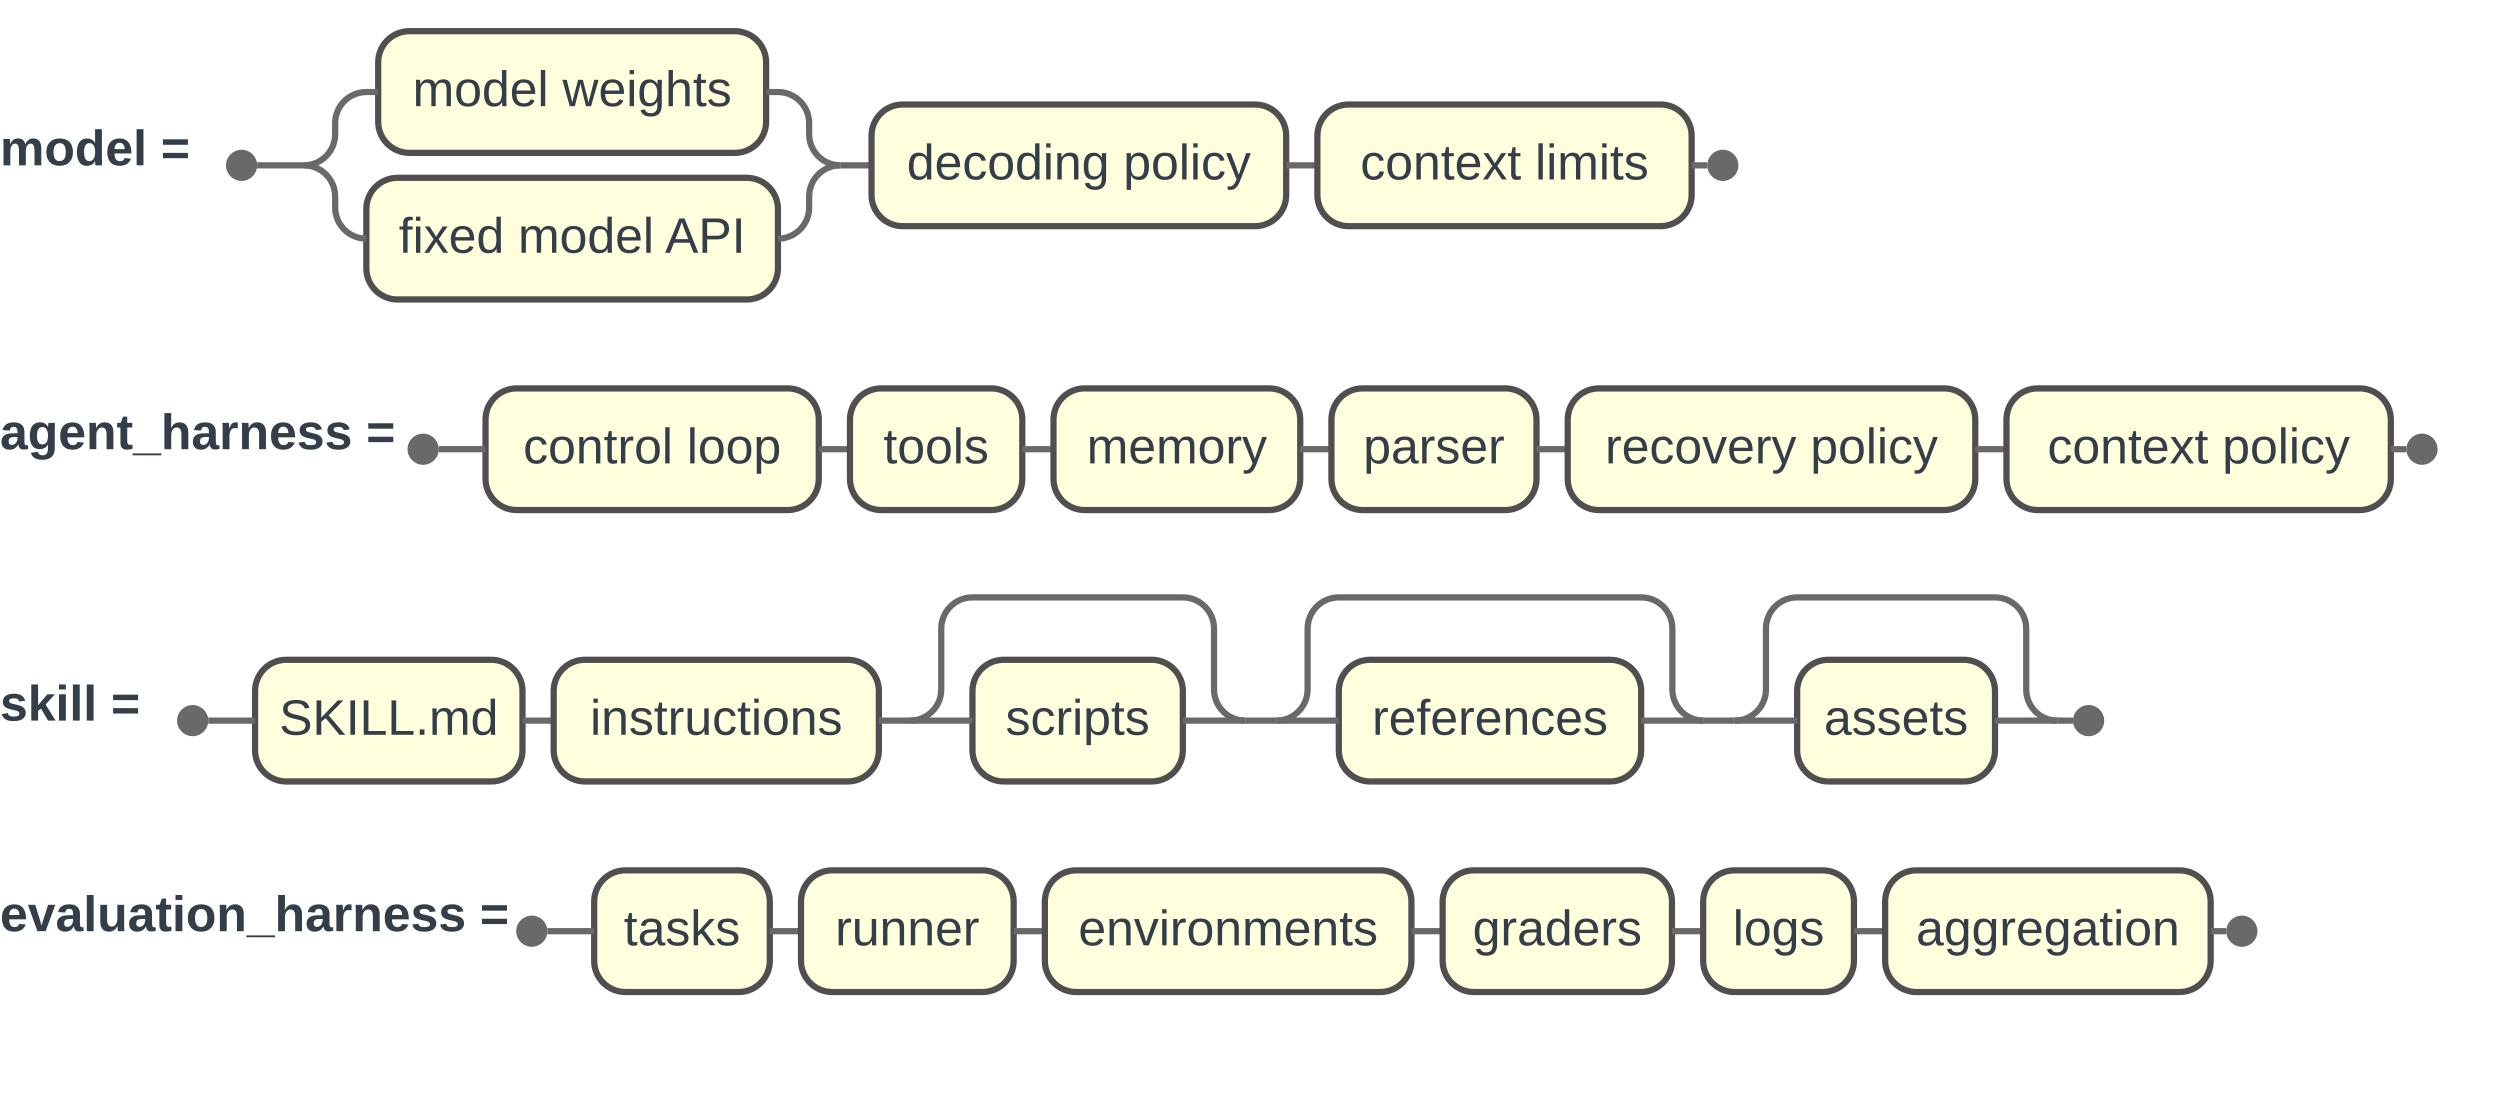
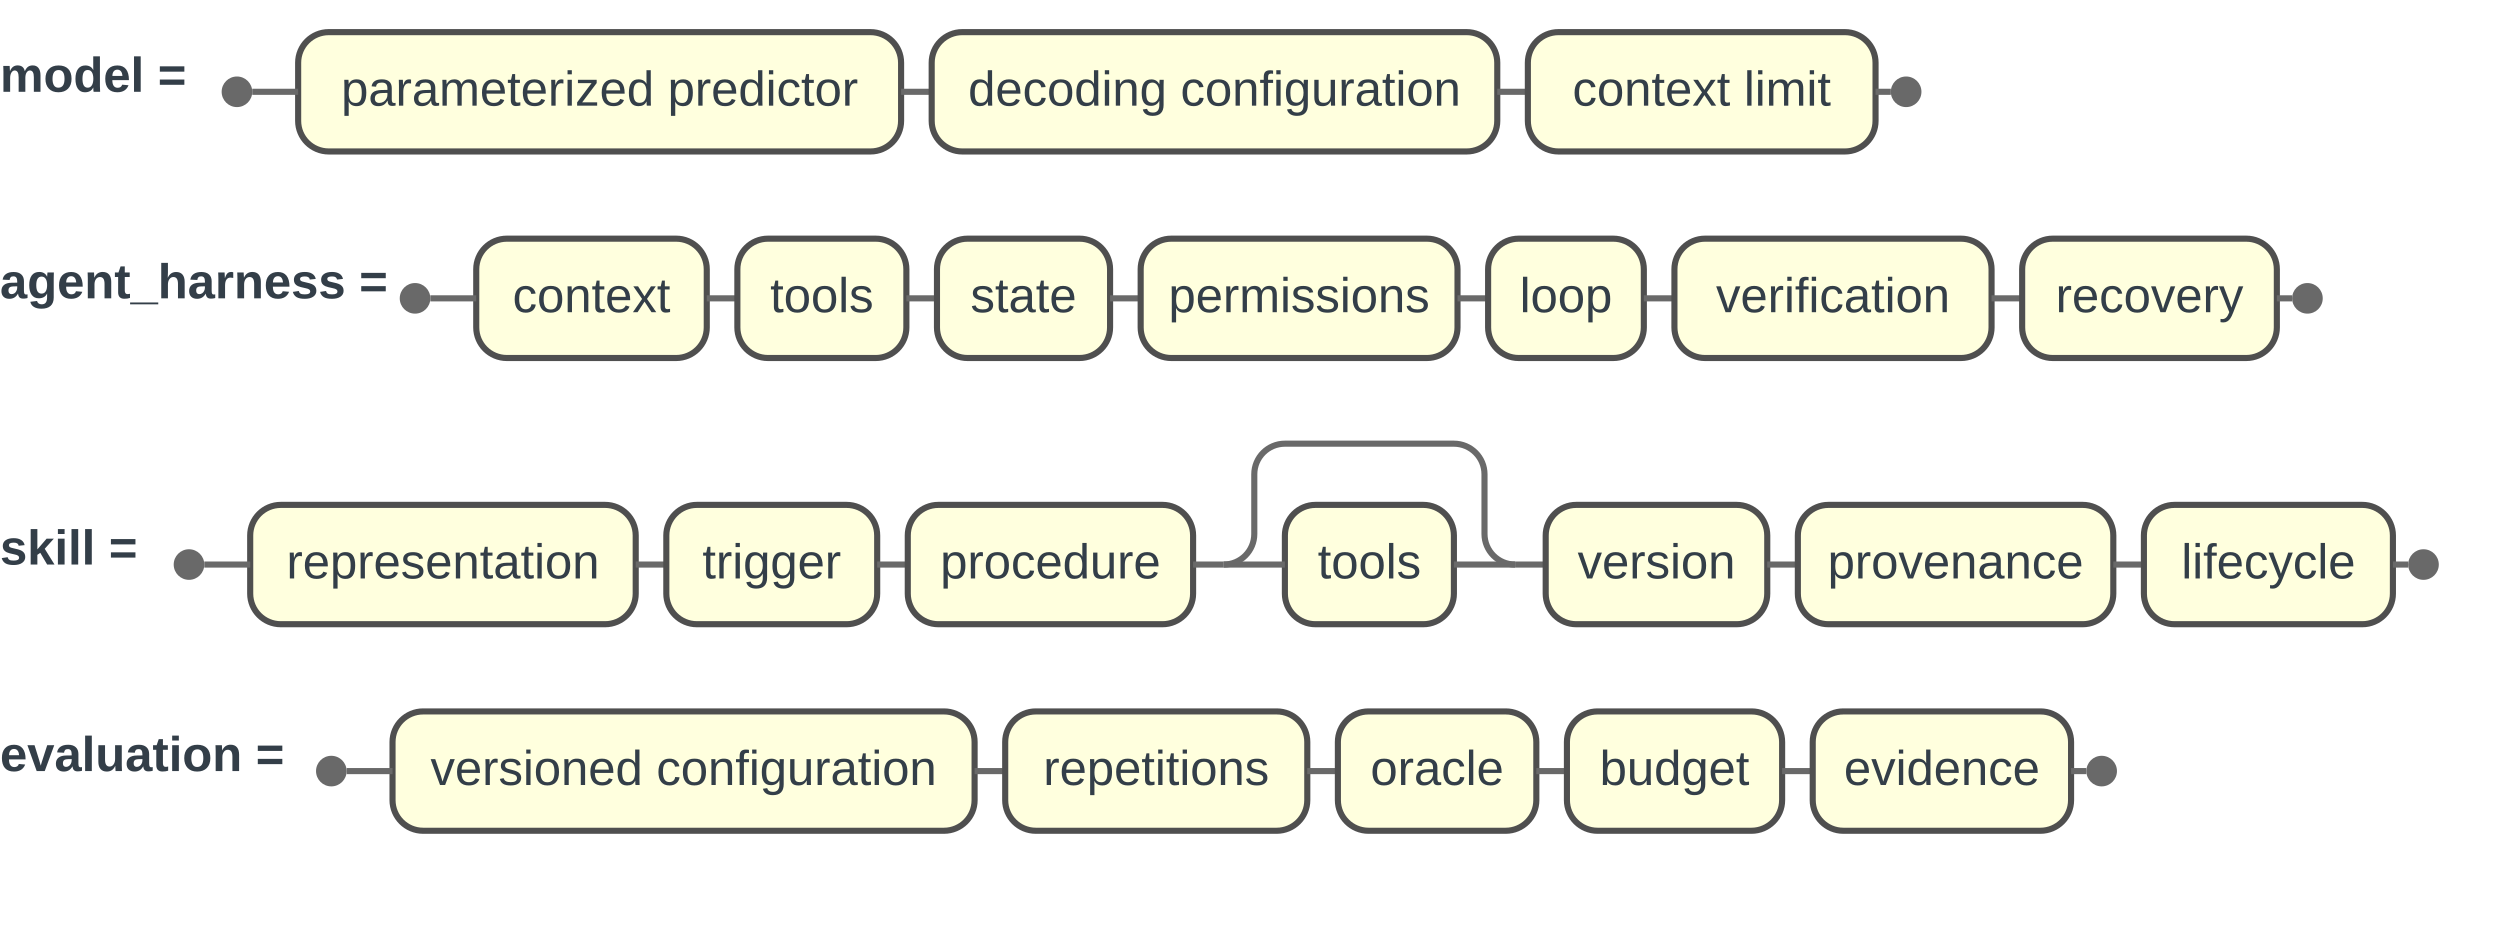
- <svg xmlns="http://www.w3.org/2000/svg" id="my-svg" width="100%" class="railroad-diagram" style="max-width: 801.391px; background-color: white;" viewBox="0 0 801.391 356" role="graphics-document document" aria-roledescription="railroadEbnf" aria-describedby="chart-desc-my-svg" aria-labelledby="chart-title-my-svg">
+ <svg xmlns="http://www.w3.org/2000/svg" data-diagram-background="light" id="my-svg" width="100%" class="railroad-diagram" style="background-color: white; max-width: 817.023px;" viewBox="0 0 817.023 309.5" role="graphics-document document" aria-roledescription="railroadEbnf" aria-describedby="chart-desc-my-svg" aria-labelledby="chart-title-my-svg">
  <style>#my-svg{font-family:"trebuchet ms",verdana,arial,sans-serif;font-size:16px;fill:#333e48;}@keyframes edge-animation-frame{from{stroke-dashoffset:0;}}@keyframes dash{to{stroke-dashoffset:0;}}#my-svg .edge-animation-slow{stroke-dasharray:9,5!important;stroke-dashoffset:900;animation:dash 50s linear infinite;stroke-linecap:round;}#my-svg .edge-animation-fast{stroke-dasharray:9,5!important;stroke-dashoffset:900;animation:dash 20s linear infinite;stroke-linecap:round;}#my-svg .error-icon{fill:#e7e7e7;}#my-svg .error-text{fill:#333e48;stroke:#333e48;}#my-svg .edge-thickness-normal{stroke-width:1px;}#my-svg .edge-thickness-thick{stroke-width:3.5px;}#my-svg .edge-pattern-solid{stroke-dasharray:0;}#my-svg .edge-thickness-invisible{stroke-width:0;fill:none;}#my-svg .edge-pattern-dashed{stroke-dasharray:3;}#my-svg .edge-pattern-dotted{stroke-dasharray:2;}#my-svg .marker{fill:#696969;stroke:#696969;}#my-svg .marker.cross{stroke:#696969;}#my-svg svg{font-family:"trebuchet ms",verdana,arial,sans-serif;font-size:16px;}#my-svg p{margin:0;}#my-svg .railroad-diagram{font-family:"trebuchet ms",verdana,arial,sans-serif;font-size:16px;}#my-svg .railroad-terminal rect{fill:#ffffde;stroke:#4f4f4f;stroke-width:2px;}#my-svg .railroad-terminal text{fill:#333e48;font-family:"trebuchet ms",verdana,arial,sans-serif;font-size:16px;text-anchor:middle;dominant-baseline:middle;}#my-svg .railroad-nonterminal rect{fill:#ffccd5;stroke:#9e1b32;stroke-width:2px;}#my-svg .railroad-nonterminal text{fill:#333e48;font-family:"trebuchet ms",verdana,arial,sans-serif;font-size:16px;text-anchor:middle;dominant-baseline:middle;}#my-svg .railroad-line{stroke:#696969;stroke-width:2px;fill:none;}#my-svg .railroad-start circle,#my-svg .railroad-end circle{fill:#696969;}#my-svg .railroad-comment ellipse{fill:rgba(232,232,232, 0.8);stroke:#9c9c9c;stroke-width:2px;}#my-svg .railroad-comment text{fill:#333e48;font-style:italic;font-family:"trebuchet ms",verdana,arial,sans-serif;font-size:16px;text-anchor:middle;dominant-baseline:middle;}#my-svg .railroad-special rect{fill:#e7e7e7;stroke:#9c9c9c;stroke-width:2px;stroke-dasharray:5,3;}#my-svg .railroad-special text{fill:#333e48;font-family:"trebuchet ms",verdana,arial,sans-serif;font-size:16px;text-anchor:middle;dominant-baseline:middle;}#my-svg .railroad-rule-name{font-weight:bold;fill:#333e48;font-family:"trebuchet ms",verdana,arial,sans-serif;font-size:16px;}#my-svg .node .neo-node{stroke:#9e1b32;}#my-svg [data-look="neo"].node rect,#my-svg [data-look="neo"].cluster rect,#my-svg [data-look="neo"].node polygon{stroke:url(#my-svg-gradient);filter:drop-shadow( 1px 2px 2px rgba(185,185,185,1));}#my-svg [data-look="neo"].swimlane.cluster rect{filter:none;}#my-svg [data-look="neo"].node path{stroke:url(#my-svg-gradient);stroke-width:1px;}#my-svg [data-look="neo"].node .outer-path{filter:drop-shadow( 1px 2px 2px rgba(185,185,185,1));}#my-svg [data-look="neo"].node .neo-line path{stroke:#9e1b32;filter:none;}#my-svg [data-look="neo"].node circle{stroke:url(#my-svg-gradient);filter:drop-shadow( 1px 2px 2px rgba(185,185,185,1));}#my-svg [data-look="neo"].node circle .state-start{fill:#000000;}#my-svg [data-look="neo"].icon-shape .icon{fill:url(#my-svg-gradient);filter:drop-shadow( 1px 2px 2px rgba(185,185,185,1));}#my-svg [data-look="neo"].icon-shape .icon-neo path{stroke:url(#my-svg-gradient);filter:drop-shadow( 1px 2px 2px rgba(185,185,185,1));}#my-svg :root{--mermaid-font-family:"trebuchet ms",verdana,arial,sans-serif;}</style>
  <g />
  <g class="railroad-rule" transform="translate(0, 10)">
-     <g transform="translate(97.4375, 0)">
+     <g transform="translate(97.4375, 0.5)">
      <g class="railroad-sequence">
-         <g class="railroad-choice" transform="translate(0, 0)">
-           <g class="railroad-terminal" transform="translate(23.78906, 0)">
-             <rect x="0" y="0" width="124.359" height="39" rx="10" ry="10" />
-             <text x="62.18" y="19.5">model weights</text>
-           </g>
-           <path class="railroad-line" d="M 0 43 A 10 10 0 0 0 10 33 L 10 29.5 A 10 10 0 0 1 20 19.5 L 23.789 19.5" />
-           <path class="railroad-line" d="M 148.148 19.5 L 151.938 19.5 A 10 10 0 0 1 161.938 29.5 L 161.938 33 A 10 10 0 0 0 171.938 43" />
-           <g class="railroad-terminal" transform="translate(20, 47)">
-             <rect x="0" y="0" width="131.938" height="39" rx="10" ry="10" />
-             <text x="65.969" y="19.5">fixed model API</text>
-           </g>
-           <path class="railroad-line" d="M 0 43 A 10 10 0 0 1 10 53 L 10 56.5 A 10 10 0 0 0 20 66.5 L 20 66.5" />
-           <path class="railroad-line" d="M 151.938 66.5 L 151.938 66.5 A 10 10 0 0 0 161.938 56.5 L 161.938 53 A 10 10 0 0 1 171.938 43" />
+         <g class="railroad-terminal" transform="translate(0, 0)">
+           <rect x="0" y="0" width="197.047" height="39" rx="10" ry="10" />
+           <text x="98.523" y="19.5">parameterized predictor</text>
        </g>
-         <path class="railroad-line" d="M 171.938 43 L 181.938 43" />
-         <g class="railroad-terminal" transform="translate(181.9375, 23.5)">
-           <rect x="0" y="0" width="132.922" height="39" rx="10" ry="10" />
-           <text x="66.461" y="19.5">decoding policy</text>
+         <path class="railroad-line" d="M 197.047 19.5 L 207.047 19.5" />
+         <g class="railroad-terminal" transform="translate(207.0469, 0)">
+           <rect x="0" y="0" width="184.836" height="39" rx="10" ry="10" />
+           <text x="92.418" y="19.5">decoding configuration</text>
        </g>
-         <path class="railroad-line" d="M 314.859 43 L 324.859 43" />
-         <g class="railroad-terminal" transform="translate(324.8594, 23.5)">
-           <rect x="0" y="0" width="119.969" height="39" rx="10" ry="10" />
-           <text x="59.984" y="19.5">context limits</text>
+         <path class="railroad-line" d="M 391.883 19.5 L 401.883 19.5" />
+         <g class="railroad-terminal" transform="translate(401.8828, 0)">
+           <rect x="0" y="0" width="113.625" height="39" rx="10" ry="10" />
+           <text x="56.812" y="19.5">context limit</text>
        </g>
      </g>
    </g>
    <g class="railroad-rule-name-group">
-       <text class="railroad-rule-name" x="0" y="43">model =</text>
+       <text class="railroad-rule-name" x="0" y="20">model =</text>
    </g>
    <g class="railroad-start">
-       <circle cx="77.438" cy="43" r="5" />
+       <circle cx="77.438" cy="20" r="5" />
    </g>
    <g class="railroad-end">
-       <circle cx="552.266" cy="43" r="5" />
+       <circle cx="622.945" cy="20" r="5" />
    </g>
-     <path class="railroad-line" d="M 82.438 43 L 97.438 43" />
-     <path class="railroad-line" d="M 542.266 43 L 547.266 43" />
+     <path class="railroad-line" d="M 82.438 20 L 97.438 20" />
+     <path class="railroad-line" d="M 612.945 20 L 617.945 20" />
  </g>
-   <g class="railroad-rule" transform="translate(0, 124)">
+   <g class="railroad-rule" transform="translate(0, 77.5)">
    <g transform="translate(155.6406, 0.5)">
      <g class="railroad-sequence">
        <g class="railroad-terminal" transform="translate(0, 0)">
-           <rect x="0" y="0" width="106.828" height="39" rx="10" ry="10" />
-           <text x="53.414" y="19.5">control loop</text>
+           <rect x="0" y="0" width="75.336" height="39" rx="10" ry="10" />
+           <text x="37.668" y="19.5">context</text>
        </g>
-         <path class="railroad-line" d="M 106.828 19.5 L 116.828 19.5" />
-         <g class="railroad-terminal" transform="translate(116.8281, 0)">
+         <path class="railroad-line" d="M 75.336 19.5 L 85.336 19.5" />
+         <g class="railroad-terminal" transform="translate(85.33594, 0)">
          <rect x="0" y="0" width="55.234" height="39" rx="10" ry="10" />
          <text x="27.617" y="19.5">tools</text>
        </g>
-         <path class="railroad-line" d="M 172.062 19.5 L 182.062 19.5" />
-         <g class="railroad-terminal" transform="translate(182.0625, 0)">
-           <rect x="0" y="0" width="79.094" height="39" rx="10" ry="10" />
-           <text x="39.547" y="19.5">memory</text>
+         <path class="railroad-line" d="M 140.57 19.5 L 150.57 19.5" />
+         <g class="railroad-terminal" transform="translate(150.5703, 0)">
+           <rect x="0" y="0" width="56.57" height="39" rx="10" ry="10" />
+           <text x="28.285" y="19.5">state</text>
        </g>
-         <path class="railroad-line" d="M 261.156 19.5 L 271.156 19.5" />
-         <g class="railroad-terminal" transform="translate(271.1562, 0)">
-           <rect x="0" y="0" width="65.742" height="39" rx="10" ry="10" />
-           <text x="32.871" y="19.5">parser</text>
+         <path class="railroad-line" d="M 207.141 19.5 L 217.141 19.5" />
+         <g class="railroad-terminal" transform="translate(217.1406, 0)">
+           <rect x="0" y="0" width="103.547" height="39" rx="10" ry="10" />
+           <text x="51.773" y="19.5">permissions</text>
        </g>
-         <path class="railroad-line" d="M 336.898 19.5 L 346.898 19.5" />
-         <g class="railroad-terminal" transform="translate(346.8984, 0)">
-           <rect x="0" y="0" width="130.648" height="39" rx="10" ry="10" />
-           <text x="65.324" y="19.5">recovery policy</text>
+         <path class="railroad-line" d="M 320.688 19.5 L 330.688 19.5" />
+         <g class="railroad-terminal" transform="translate(330.6875, 0)">
+           <rect x="0" y="0" width="50.891" height="39" rx="10" ry="10" />
+           <text x="25.445" y="19.5">loop</text>
        </g>
-         <path class="railroad-line" d="M 477.547 19.5 L 487.547 19.5" />
-         <g class="railroad-terminal" transform="translate(487.5469, 0)">
-           <rect x="0" y="0" width="123.203" height="39" rx="10" ry="10" />
-           <text x="61.602" y="19.5">context policy</text>
+         <path class="railroad-line" d="M 381.578 19.5 L 391.578 19.5" />
+         <g class="railroad-terminal" transform="translate(391.5781, 0)">
+           <rect x="0" y="0" width="103.641" height="39" rx="10" ry="10" />
+           <text x="51.82" y="19.5">verification</text>
+         </g>
+         <path class="railroad-line" d="M 495.219 19.5 L 505.219 19.5" />
+         <g class="railroad-terminal" transform="translate(505.2188, 0)">
+           <rect x="0" y="0" width="83.234" height="39" rx="10" ry="10" />
+           <text x="41.617" y="19.5">recovery</text>
        </g>
      </g>
    </g>
    <g class="railroad-rule-name-group">
      <text class="railroad-rule-name" x="0" y="20">agent_harness =</text>
    </g>
    <g class="railroad-start">
      <circle cx="135.641" cy="20" r="5" />
    </g>
    <g class="railroad-end">
-       <circle cx="776.391" cy="20" r="5" />
+       <circle cx="754.094" cy="20" r="5" />
    </g>
    <path class="railroad-line" d="M 140.641 20 L 155.641 20" />
-     <path class="railroad-line" d="M 766.391 20 L 771.391 20" />
+     <path class="railroad-line" d="M 744.094 20 L 749.094 20" />
  </g>
-   <g class="railroad-rule" transform="translate(0, 191.5)">
+   <g class="railroad-rule" transform="translate(0, 145)">
    <g transform="translate(81.76562, 0)">
      <g class="railroad-sequence">
        <g class="railroad-terminal" transform="translate(0, 20)">
-           <rect x="0" y="0" width="85.719" height="39" rx="10" ry="10" />
-           <text x="42.859" y="19.5">SKILL.md</text>
+           <rect x="0" y="0" width="125.992" height="39" rx="10" ry="10" />
+           <text x="62.996" y="19.5">representation</text>
        </g>
-         <path class="railroad-line" d="M 85.719 39.5 L 95.719 39.5" />
-         <g class="railroad-terminal" transform="translate(95.71875, 20)">
-           <rect x="0" y="0" width="104.242" height="39" rx="10" ry="10" />
-           <text x="52.121" y="19.5">instructions</text>
+         <path class="railroad-line" d="M 125.992 39.5 L 135.992 39.5" />
+         <g class="railroad-terminal" transform="translate(135.9922, 20)">
+           <rect x="0" y="0" width="68.914" height="39" rx="10" ry="10" />
+           <text x="34.457" y="19.5">trigger</text>
        </g>
-         <path class="railroad-line" d="M 199.961 39.5 L 209.961 39.5" />
-         <g class="railroad-optional" transform="translate(209.9609, 0)">
+         <path class="railroad-line" d="M 204.906 39.5 L 214.906 39.5" />
+         <g class="railroad-terminal" transform="translate(214.9062, 20)">
+           <rect x="0" y="0" width="93.242" height="39" rx="10" ry="10" />
+           <text x="46.621" y="19.5">procedure</text>
+         </g>
+         <path class="railroad-line" d="M 308.148 39.5 L 318.148 39.5" />
+         <g class="railroad-optional" transform="translate(318.1484, 0)">
          <g class="railroad-terminal" transform="translate(20, 20)">
-             <rect x="0" y="0" width="67.438" height="39" rx="10" ry="10" />
-             <text x="33.719" y="19.5">scripts</text>
+             <rect x="0" y="0" width="55.234" height="39" rx="10" ry="10" />
+             <text x="27.617" y="19.5">tools</text>
          </g>
          <path class="railroad-line" d="M 0 39.5 L 20 39.5" />
-           <path class="railroad-line" d="M 87.438 39.5 L 107.438 39.5" />
-           <path class="railroad-line" d="M 0 39.5 A 10 10 0 0 0 10 29.5 L 10 10 A 10 10 0 0 1 20 0 L 87.438 0 A 10 10 0 0 1 97.438 10 L 97.438 29.5 A 10 10 0 0 0 107.438 39.5" />
+           <path class="railroad-line" d="M 75.234 39.5 L 95.234 39.5" />
+           <path class="railroad-line" d="M 0 39.5 A 10 10 0 0 0 10 29.5 L 10 10 A 10 10 0 0 1 20 0 L 75.234 0 A 10 10 0 0 1 85.234 10 L 85.234 29.5 A 10 10 0 0 0 95.234 39.5" />
        </g>
-         <path class="railroad-line" d="M 317.398 39.5 L 327.398 39.5" />
-         <g class="railroad-optional" transform="translate(327.3984, 0)">
-           <g class="railroad-terminal" transform="translate(20, 20)">
-             <rect x="0" y="0" width="96.922" height="39" rx="10" ry="10" />
-             <text x="48.461" y="19.5">references</text>
-           </g>
-           <path class="railroad-line" d="M 0 39.5 L 20 39.5" />
-           <path class="railroad-line" d="M 116.922 39.5 L 136.922 39.5" />
-           <path class="railroad-line" d="M 0 39.5 A 10 10 0 0 0 10 29.5 L 10 10 A 10 10 0 0 1 20 0 L 116.922 0 A 10 10 0 0 1 126.922 10 L 126.922 29.5 A 10 10 0 0 0 136.922 39.5" />
+         <path class="railroad-line" d="M 413.383 39.5 L 423.383 39.5" />
+         <g class="railroad-terminal" transform="translate(423.3828, 20)">
+           <rect x="0" y="0" width="72.406" height="39" rx="10" ry="10" />
+           <text x="36.203" y="19.5">version</text>
        </g>
-         <path class="railroad-line" d="M 464.32 39.5 L 474.32 39.5" />
-         <g class="railroad-optional" transform="translate(474.3203, 0)">
-           <g class="railroad-terminal" transform="translate(20, 20)">
-             <rect x="0" y="0" width="63.43" height="39" rx="10" ry="10" />
-             <text x="31.715" y="19.5">assets</text>
-           </g>
-           <path class="railroad-line" d="M 0 39.5 L 20 39.5" />
-           <path class="railroad-line" d="M 83.43 39.5 L 103.43 39.5" />
-           <path class="railroad-line" d="M 0 39.5 A 10 10 0 0 0 10 29.5 L 10 10 A 10 10 0 0 1 20 0 L 83.43 0 A 10 10 0 0 1 93.43 10 L 93.43 29.5 A 10 10 0 0 0 103.43 39.5" />
+         <path class="railroad-line" d="M 495.789 39.5 L 505.789 39.5" />
+         <g class="railroad-terminal" transform="translate(505.7891, 20)">
+           <rect x="0" y="0" width="103.094" height="39" rx="10" ry="10" />
+           <text x="51.547" y="19.5">provenance</text>
+         </g>
+         <path class="railroad-line" d="M 608.883 39.5 L 618.883 39.5" />
+         <g class="railroad-terminal" transform="translate(618.8828, 20)">
+           <rect x="0" y="0" width="81.375" height="39" rx="10" ry="10" />
+           <text x="40.688" y="19.5">lifecycle</text>
        </g>
      </g>
    </g>
    <g class="railroad-rule-name-group">
      <text class="railroad-rule-name" x="0" y="39.5">skill =</text>
    </g>
    <g class="railroad-start">
      <circle cx="61.766" cy="39.5" r="5" />
    </g>
    <g class="railroad-end">
-       <circle cx="669.516" cy="39.5" r="5" />
+       <circle cx="792.023" cy="39.5" r="5" />
    </g>
    <path class="railroad-line" d="M 66.766 39.5 L 81.766 39.5" />
-     <path class="railroad-line" d="M 659.516 39.5 L 664.516 39.5" />
+     <path class="railroad-line" d="M 782.023 39.5 L 787.023 39.5" />
  </g>
-   <g class="railroad-rule" transform="translate(0, 278.5)">
-     <g transform="translate(190.4688, 0.5)">
+   <g class="railroad-rule" transform="translate(0, 232)">
+     <g transform="translate(128.2812, 0.5)">
      <g class="railroad-sequence">
        <g class="railroad-terminal" transform="translate(0, 0)">
-           <rect x="0" y="0" width="56.297" height="39" rx="10" ry="10" />
-           <text x="28.148" y="19.5">tasks</text>
+           <rect x="0" y="0" width="190.227" height="39" rx="10" ry="10" />
+           <text x="95.113" y="19.5">versioned configuration</text>
        </g>
-         <path class="railroad-line" d="M 56.297 19.5 L 66.297 19.5" />
-         <g class="railroad-terminal" transform="translate(66.29688, 0)">
-           <rect x="0" y="0" width="68.172" height="39" rx="10" ry="10" />
-           <text x="34.086" y="19.5">runner</text>
+         <path class="railroad-line" d="M 190.227 19.5 L 200.227 19.5" />
+         <g class="railroad-terminal" transform="translate(200.2266, 0)">
+           <rect x="0" y="0" width="98.727" height="39" rx="10" ry="10" />
+           <text x="49.363" y="19.5">repetitions</text>
        </g>
-         <path class="railroad-line" d="M 134.469 19.5 L 144.469 19.5" />
-         <g class="railroad-terminal" transform="translate(144.4688, 0)">
-           <rect x="0" y="0" width="117.508" height="39" rx="10" ry="10" />
-           <text x="58.754" y="19.5">environments</text>
+         <path class="railroad-line" d="M 298.953 19.5 L 308.953 19.5" />
+         <g class="railroad-terminal" transform="translate(308.9531, 0)">
+           <rect x="0" y="0" width="64.852" height="39" rx="10" ry="10" />
+           <text x="32.426" y="19.5">oracle</text>
        </g>
-         <path class="railroad-line" d="M 261.977 19.5 L 271.977 19.5" />
-         <g class="railroad-terminal" transform="translate(271.9766, 0)">
-           <rect x="0" y="0" width="73.516" height="39" rx="10" ry="10" />
-           <text x="36.758" y="19.5">graders</text>
+         <path class="railroad-line" d="M 373.805 19.5 L 383.805 19.5" />
+         <g class="railroad-terminal" transform="translate(383.8047, 0)">
+           <rect x="0" y="0" width="70.328" height="39" rx="10" ry="10" />
+           <text x="35.164" y="19.5">budget</text>
        </g>
-         <path class="railroad-line" d="M 345.492 19.5 L 355.492 19.5" />
-         <g class="railroad-terminal" transform="translate(355.4922, 0)">
-           <rect x="0" y="0" width="48.336" height="39" rx="10" ry="10" />
-           <text x="24.168" y="19.5">logs</text>
-         </g>
-         <path class="railroad-line" d="M 403.828 19.5 L 413.828 19.5" />
-         <g class="railroad-terminal" transform="translate(413.8281, 0)">
-           <rect x="0" y="0" width="104.344" height="39" rx="10" ry="10" />
-           <text x="52.172" y="19.5">aggregation</text>
+         <path class="railroad-line" d="M 454.133 19.5 L 464.133 19.5" />
+         <g class="railroad-terminal" transform="translate(464.1328, 0)">
+           <rect x="0" y="0" width="84.43" height="39" rx="10" ry="10" />
+           <text x="42.215" y="19.5">evidence</text>
        </g>
      </g>
    </g>
    <g class="railroad-rule-name-group">
-       <text class="railroad-rule-name" x="0" y="20">evaluation_harness =</text>
+       <text class="railroad-rule-name" x="0" y="20">evaluation =</text>
    </g>
    <g class="railroad-start">
-       <circle cx="170.469" cy="20" r="5" />
+       <circle cx="108.281" cy="20" r="5" />
    </g>
    <g class="railroad-end">
-       <circle cx="718.641" cy="20" r="5" />
+       <circle cx="686.844" cy="20" r="5" />
    </g>
-     <path class="railroad-line" d="M 175.469 20 L 190.469 20" />
-     <path class="railroad-line" d="M 708.641 20 L 713.641 20" />
+     <path class="railroad-line" d="M 113.281 20 L 128.281 20" />
+     <path class="railroad-line" d="M 676.844 20 L 681.844 20" />
  </g>
</svg>
